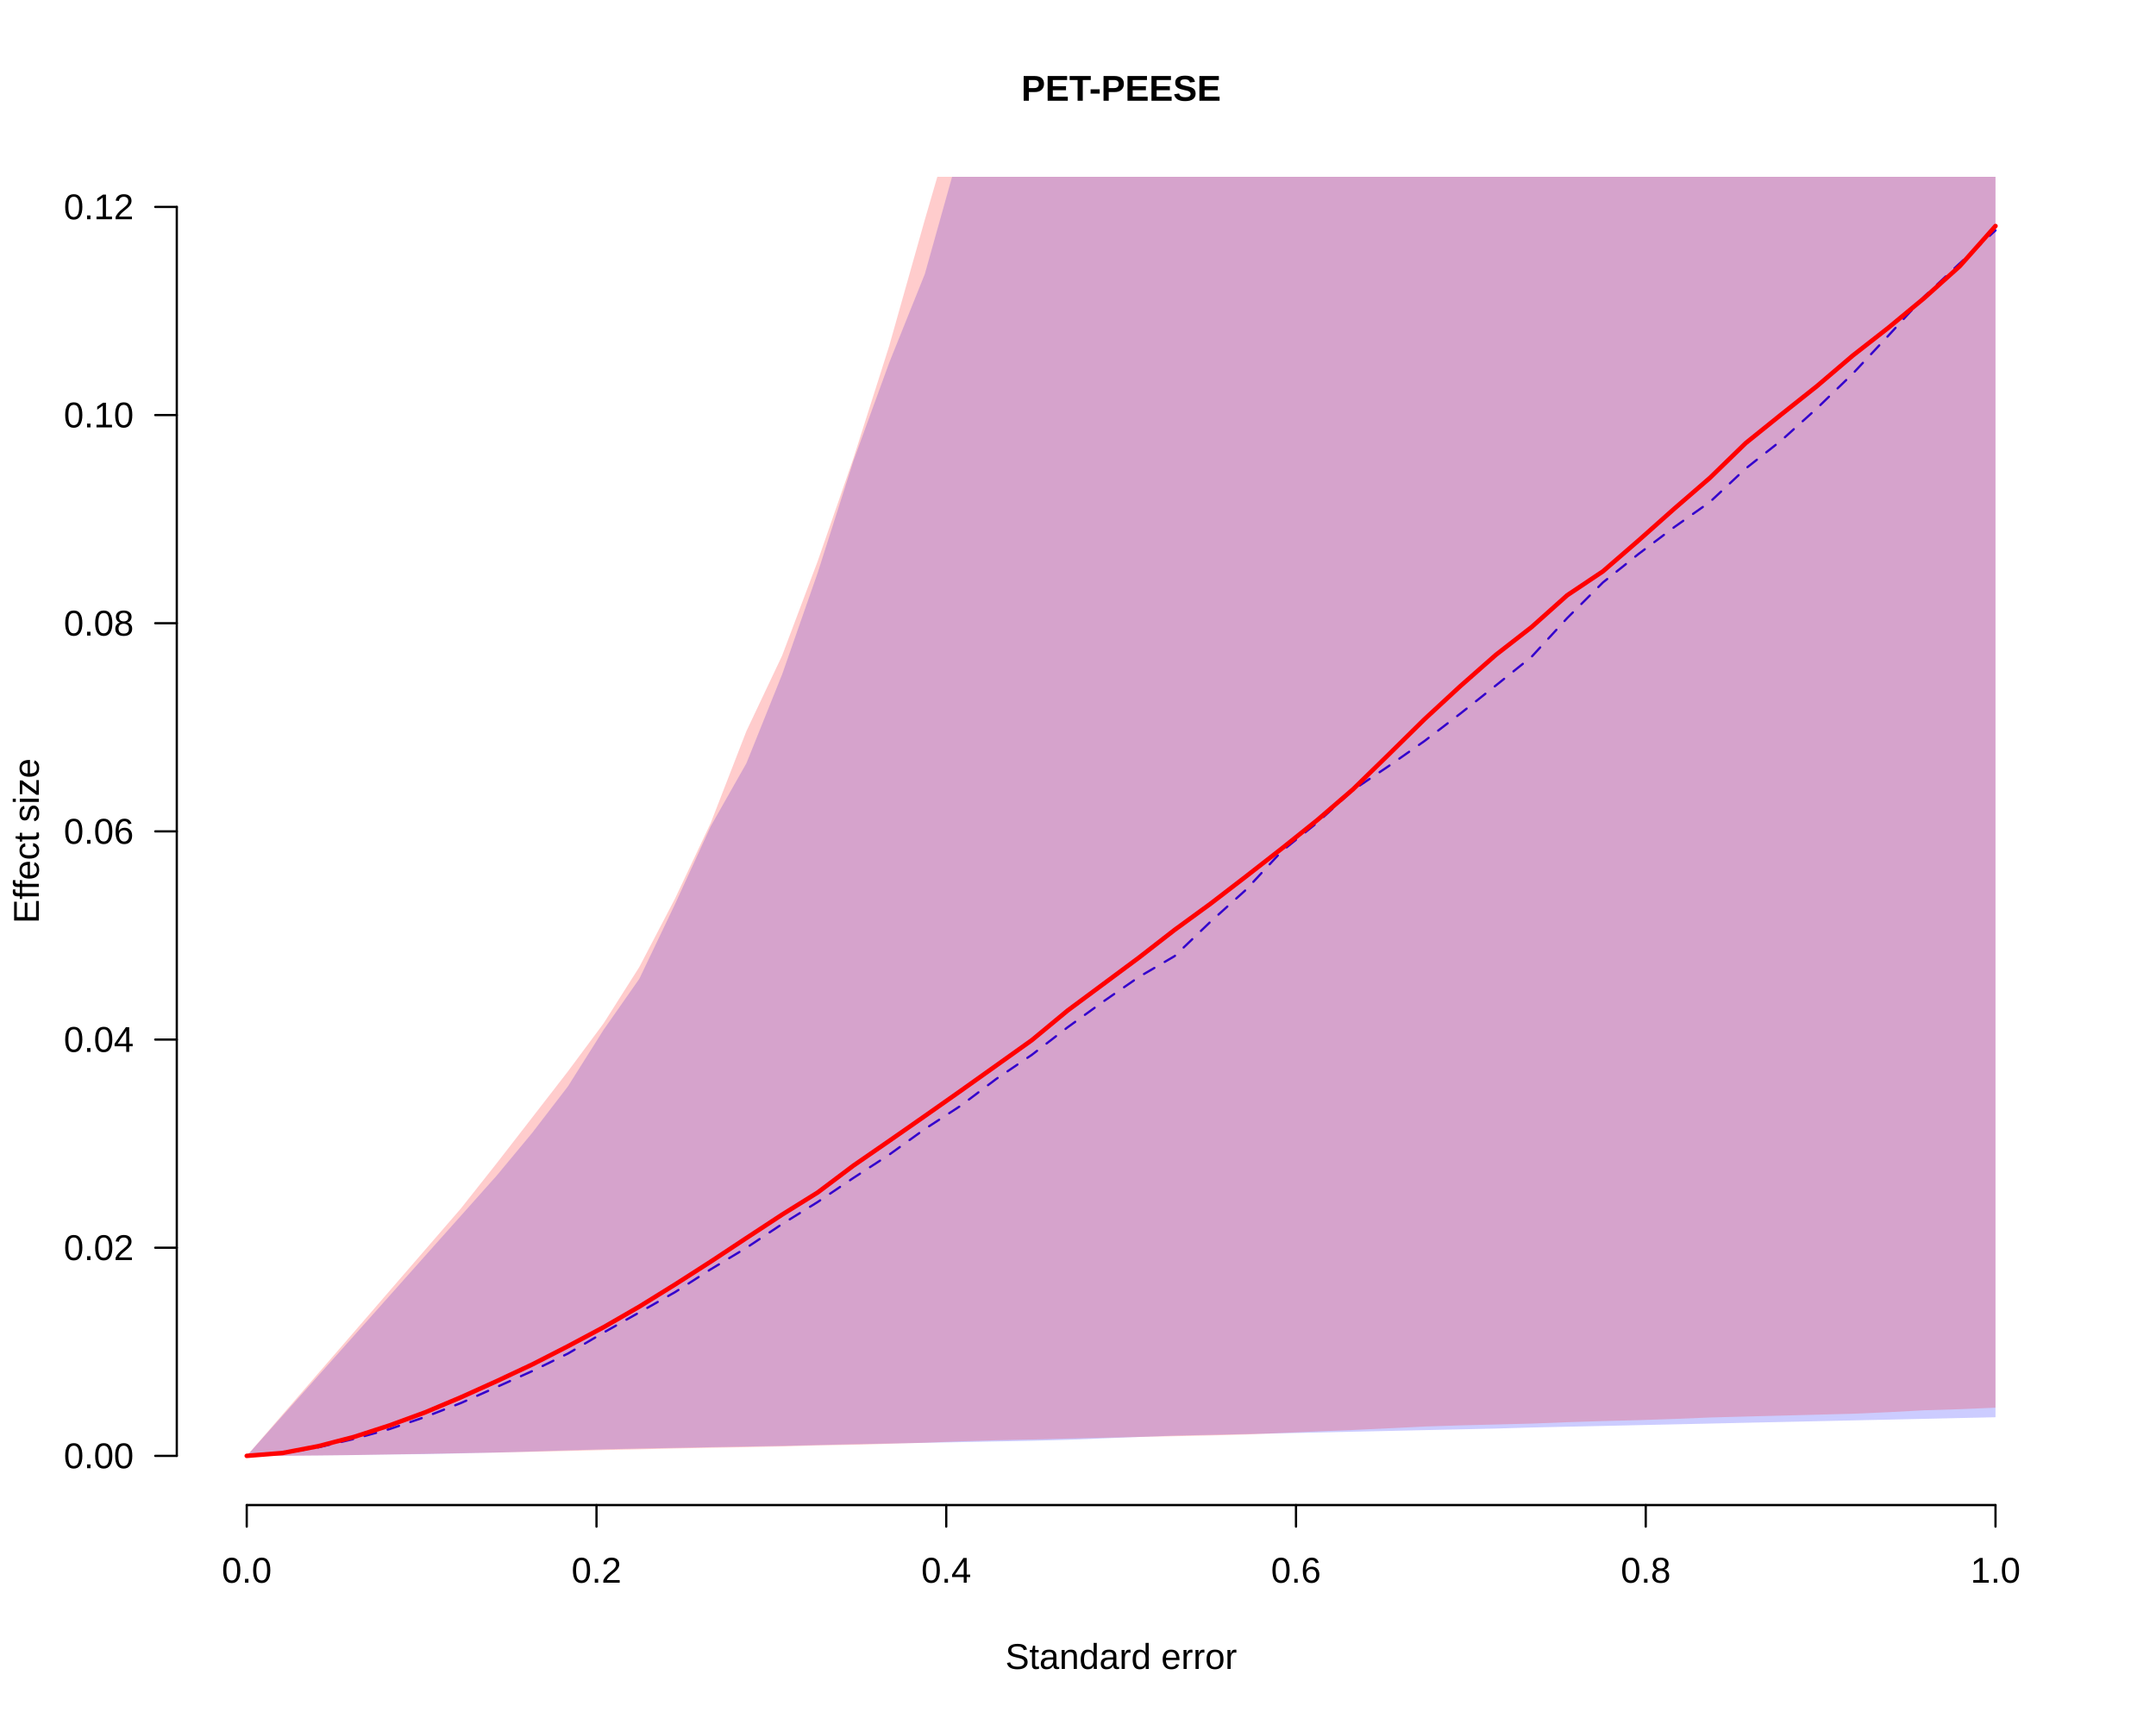
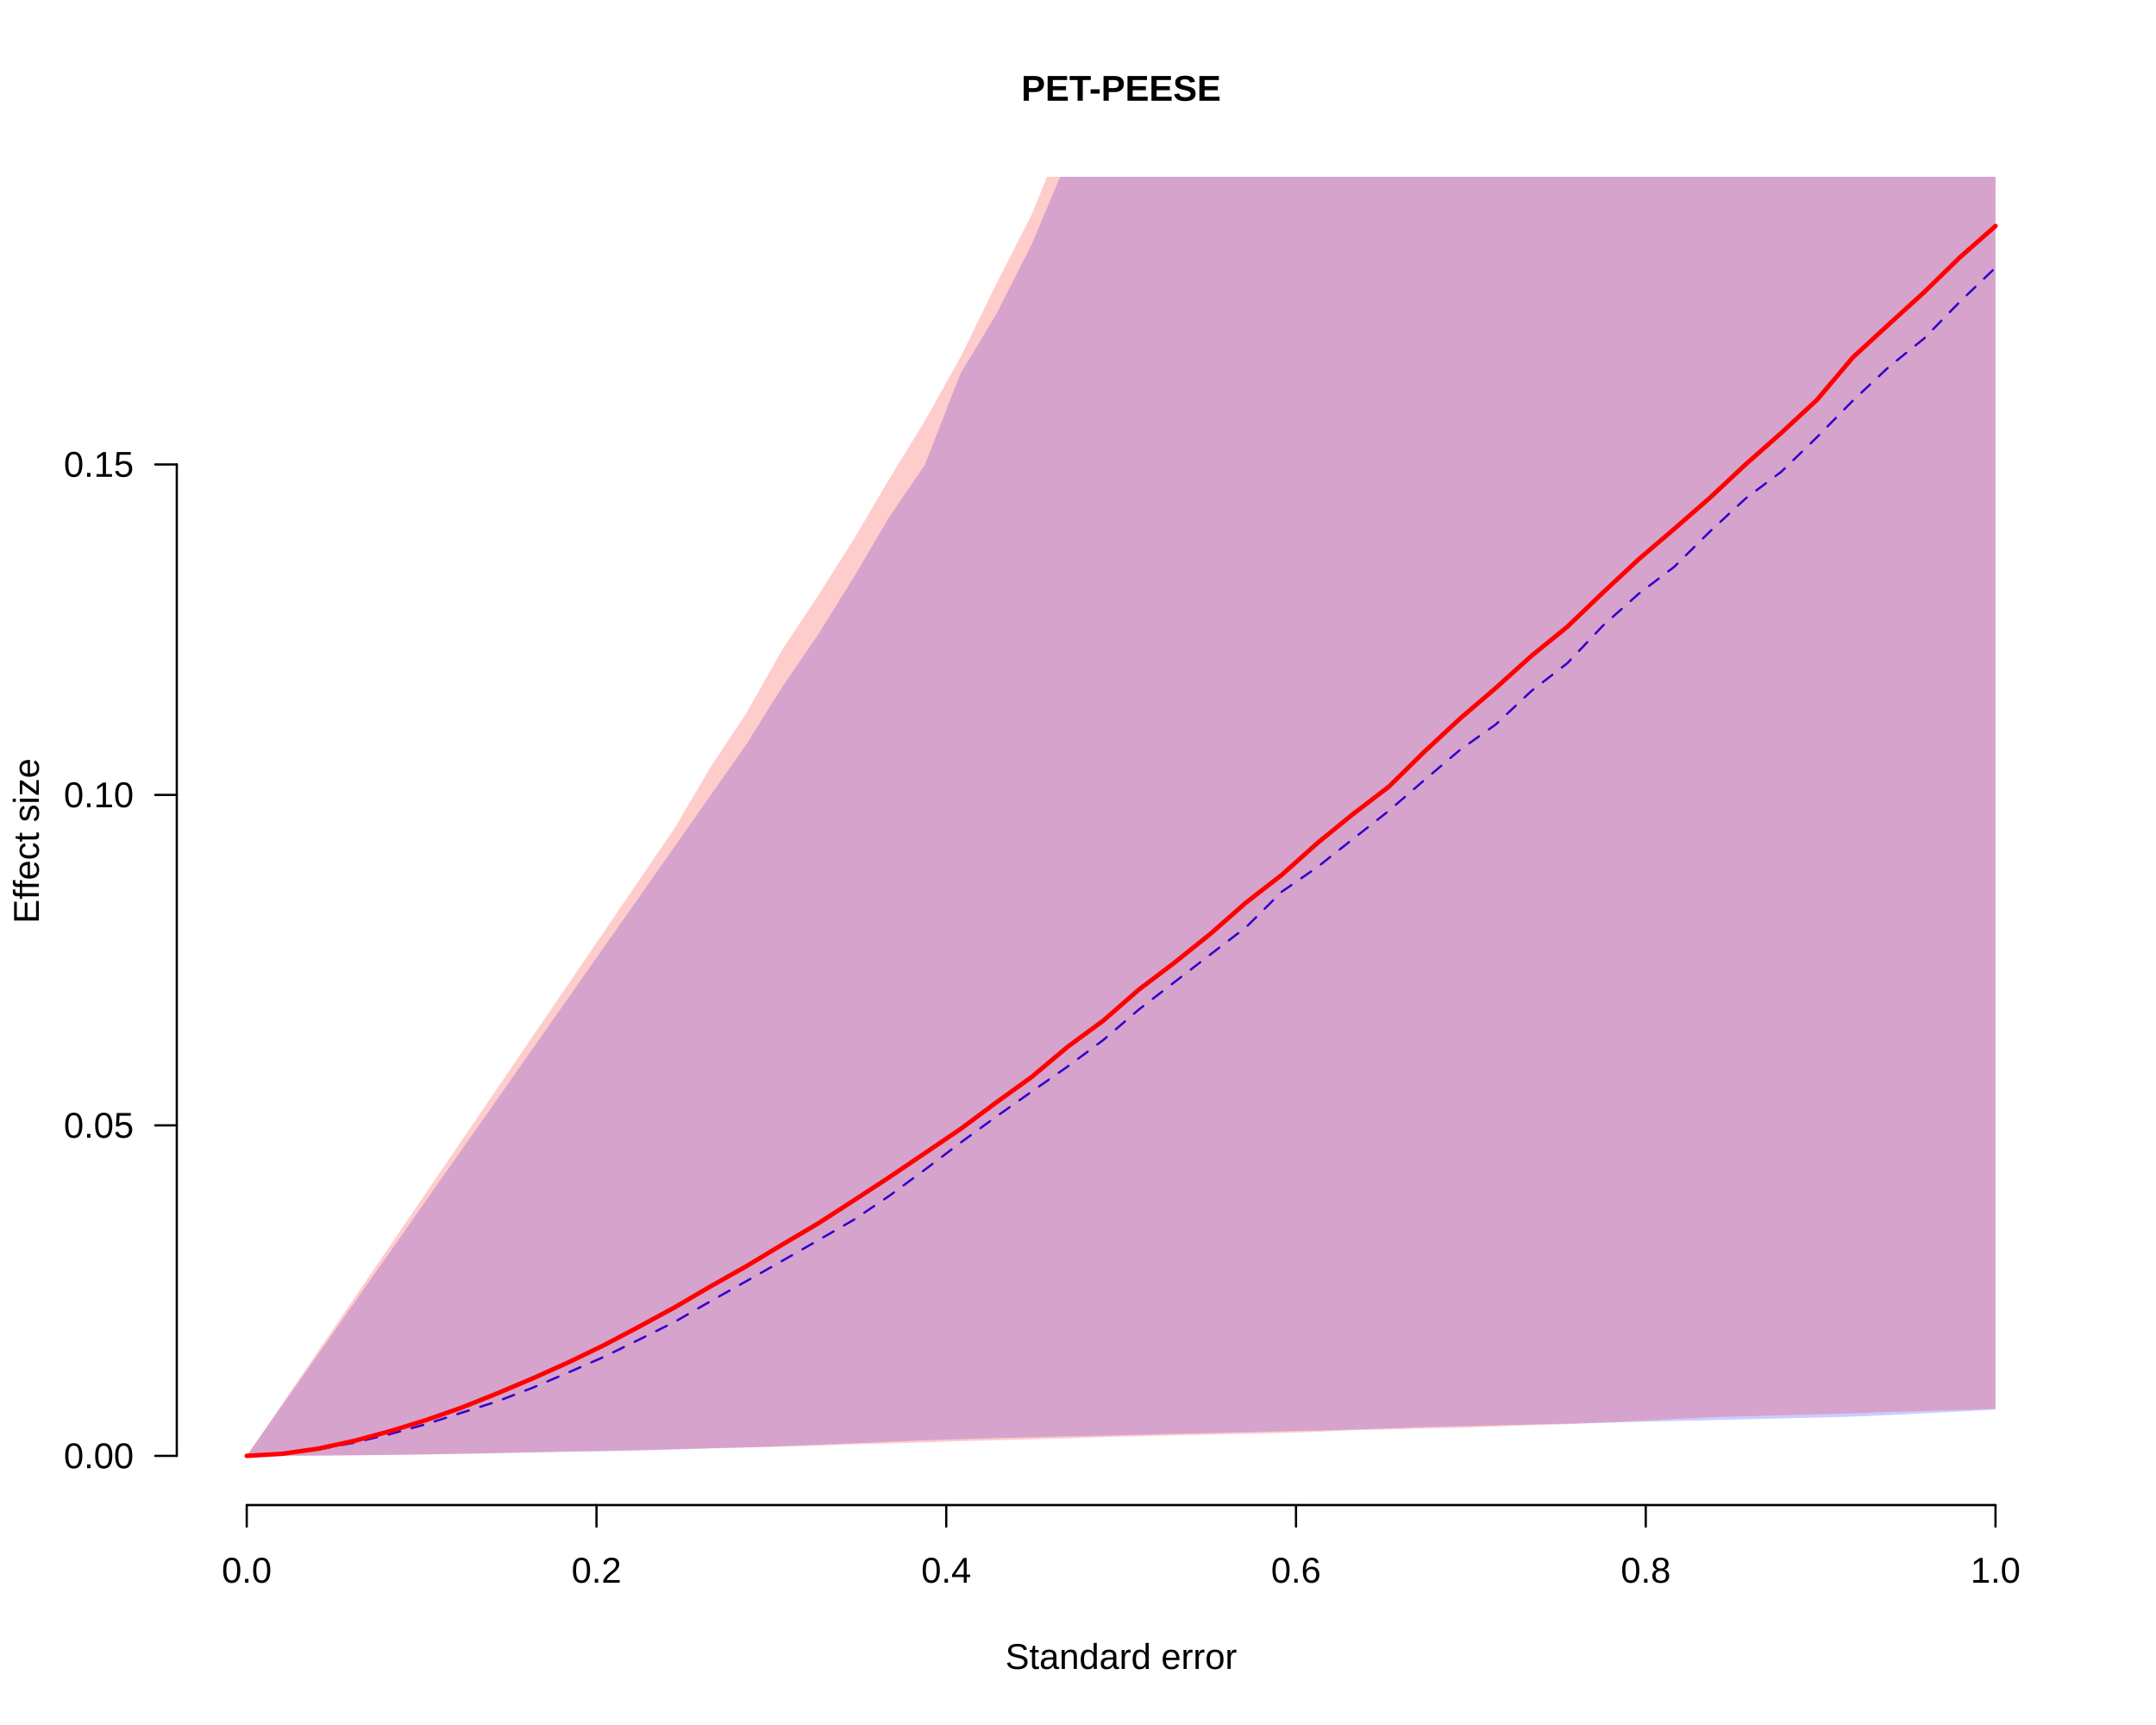
<svg xmlns="http://www.w3.org/2000/svg" viewBox="0 0 720.00 576.00">
  <defs>
    <style type="text/css">
    line, polyline, polygon, path, rect, circle {
      fill: none;
      stroke: #000000;
      stroke-linecap: round;
      stroke-linejoin: round;
      stroke-miterlimit: 10.00;
    }
  </style>
  </defs>
  <rect width="100%" height="100%" style="stroke: none; fill: #FFFFFF;" />
  <line x1="82.40" y1="502.56" x2="666.40" y2="502.56" style="stroke-width: 0.75;" />
  <line x1="82.40" y1="502.56" x2="82.40" y2="509.76" style="stroke-width: 0.75;" />
  <line x1="199.20" y1="502.56" x2="199.20" y2="509.76" style="stroke-width: 0.75;" />
  <line x1="316.00" y1="502.56" x2="316.00" y2="509.76" style="stroke-width: 0.75;" />
  <line x1="432.80" y1="502.56" x2="432.80" y2="509.76" style="stroke-width: 0.75;" />
  <line x1="549.60" y1="502.56" x2="549.60" y2="509.76" style="stroke-width: 0.75;" />
  <line x1="666.40" y1="502.56" x2="666.40" y2="509.76" style="stroke-width: 0.75;" />
  <text x="74.06" y="528.48" style="font-size: 12.00px; font-family: Liberation Sans;" textLength="16.67px" lengthAdjust="spacingAndGlyphs">0.0</text>
  <text x="190.86" y="528.48" style="font-size: 12.00px; font-family: Liberation Sans;" textLength="16.67px" lengthAdjust="spacingAndGlyphs">0.2</text>
  <text x="307.66" y="528.48" style="font-size: 12.00px; font-family: Liberation Sans;" textLength="16.67px" lengthAdjust="spacingAndGlyphs">0.4</text>
  <text x="424.46" y="528.48" style="font-size: 12.00px; font-family: Liberation Sans;" textLength="16.67px" lengthAdjust="spacingAndGlyphs">0.6</text>
  <text x="541.26" y="528.48" style="font-size: 12.00px; font-family: Liberation Sans;" textLength="16.67px" lengthAdjust="spacingAndGlyphs">0.8</text>
  <text x="658.06" y="528.48" style="font-size: 12.00px; font-family: Liberation Sans;" textLength="16.67px" lengthAdjust="spacingAndGlyphs">1.0</text>
-   <line x1="59.04" y1="486.13" x2="59.04" y2="69.09" style="stroke-width: 0.75;" />
+   <line x1="59.04" y1="486.13" x2="59.04" y2="155.08" style="stroke-width: 0.75;" />
  <line x1="59.04" y1="486.13" x2="51.84" y2="486.13" style="stroke-width: 0.75;" />
-   <line x1="59.04" y1="416.63" x2="51.84" y2="416.63" style="stroke-width: 0.75;" />
-   <line x1="59.04" y1="347.12" x2="51.84" y2="347.12" style="stroke-width: 0.75;" />
-   <line x1="59.04" y1="277.61" x2="51.84" y2="277.61" style="stroke-width: 0.75;" />
-   <line x1="59.04" y1="208.10" x2="51.84" y2="208.10" style="stroke-width: 0.75;" />
-   <line x1="59.04" y1="138.60" x2="51.84" y2="138.60" style="stroke-width: 0.75;" />
-   <line x1="59.04" y1="69.09" x2="51.84" y2="69.09" style="stroke-width: 0.75;" />
+   <line x1="59.04" y1="375.78" x2="51.84" y2="375.78" style="stroke-width: 0.75;" />
+   <line x1="59.04" y1="265.43" x2="51.84" y2="265.43" style="stroke-width: 0.75;" />
+   <line x1="59.04" y1="155.08" x2="51.84" y2="155.08" style="stroke-width: 0.75;" />
  <text x="21.30" y="490.26" style="font-size: 12.00px; font-family: Liberation Sans;" textLength="23.34px" lengthAdjust="spacingAndGlyphs">0.00</text>
-   <text x="21.30" y="420.75" style="font-size: 12.00px; font-family: Liberation Sans;" textLength="23.34px" lengthAdjust="spacingAndGlyphs">0.02</text>
-   <text x="21.30" y="351.24" style="font-size: 12.00px; font-family: Liberation Sans;" textLength="23.34px" lengthAdjust="spacingAndGlyphs">0.04</text>
-   <text x="21.30" y="281.74" style="font-size: 12.00px; font-family: Liberation Sans;" textLength="23.34px" lengthAdjust="spacingAndGlyphs">0.06</text>
-   <text x="21.30" y="212.23" style="font-size: 12.00px; font-family: Liberation Sans;" textLength="23.34px" lengthAdjust="spacingAndGlyphs">0.08</text>
-   <text x="21.30" y="142.72" style="font-size: 12.00px; font-family: Liberation Sans;" textLength="23.34px" lengthAdjust="spacingAndGlyphs">0.10</text>
-   <text x="21.30" y="73.22" style="font-size: 12.00px; font-family: Liberation Sans;" textLength="23.34px" lengthAdjust="spacingAndGlyphs">0.12</text>
+   <text x="21.30" y="379.91" style="font-size: 12.00px; font-family: Liberation Sans;" textLength="23.34px" lengthAdjust="spacingAndGlyphs">0.05</text>
+   <text x="21.30" y="269.55" style="font-size: 12.00px; font-family: Liberation Sans;" textLength="23.34px" lengthAdjust="spacingAndGlyphs">0.10</text>
+   <text x="21.30" y="159.20" style="font-size: 12.00px; font-family: Liberation Sans;" textLength="23.34px" lengthAdjust="spacingAndGlyphs">0.15</text>
  <text x="341.06" y="33.64" style="font-size: 12.00px; font-weight: bold; font-family: Liberation Sans;" textLength="66.67px" lengthAdjust="spacingAndGlyphs">PET-PEESE</text>
  <text x="335.72" y="557.28" style="font-size: 12.00px; font-family: Liberation Sans;" textLength="77.36px" lengthAdjust="spacingAndGlyphs">Standard error</text>
  <text transform="translate(12.96,308.35) rotate(-90)" style="font-size: 12.00px; font-family: Liberation Sans;" textLength="55.11px" lengthAdjust="spacingAndGlyphs">Effect size</text>
  <defs>
    <clipPath id="cpNTkuMDR8Njg5Ljc2fDUwMi41Nnw1OS4wNA==">
      <rect x="59.04" y="59.04" width="630.72" height="443.52" />
    </clipPath>
  </defs>
-   <polygon points="82.40,486.13 94.32,486.10 106.24,486.00 118.16,485.87 130.07,485.68 141.99,485.54 153.91,485.30 165.83,485.02 177.75,484.67 189.67,484.29 201.58,483.95 213.50,483.69 225.42,483.47 237.34,483.24 249.26,483.02 261.18,482.80 273.09,482.52 285.01,482.24 296.93,482.01 308.85,481.78 320.77,481.55 332.69,481.32 344.60,481.09 356.52,480.77 368.44,480.30 380.36,479.81 392.28,479.38 404.20,479.12 416.11,478.86 428.03,478.60 439.95,478.34 451.87,478.07 463.79,477.81 475.71,477.54 487.62,477.28 499.54,477.01 511.46,476.66 523.38,476.40 535.30,476.14 547.22,475.87 559.13,475.61 571.05,475.35 582.97,475.08 594.89,474.82 606.81,474.56 618.73,474.29 630.64,474.03 642.56,473.77 654.48,473.50 666.40,473.24 666.40,-2112.04 654.48,-2007.08 642.56,-1904.27 630.64,-1803.64 618.73,-1705.16 606.81,-1608.85 594.89,-1514.71 582.97,-1422.73 571.05,-1332.91 559.13,-1245.26 547.22,-1159.77 535.30,-1076.45 523.38,-995.29 511.46,-916.30 499.54,-839.47 487.62,-764.80 475.71,-692.30 463.79,-621.96 451.87,-553.79 439.95,-487.78 428.03,-423.93 416.11,-362.25 404.20,-302.73 392.28,-245.38 380.36,-190.19 368.44,-137.17 356.52,-86.31 344.60,-37.61 332.69,8.92 320.77,48.96 308.85,91.49 296.93,121.17 285.01,153.86 273.09,191.19 261.18,225.22 249.26,254.87 237.34,275.90 225.42,301.90 213.50,326.84 201.58,343.85 189.67,362.74 177.75,378.25 165.83,392.60 153.91,405.96 141.99,419.32 130.07,432.69 118.16,446.05 106.24,459.41 94.32,472.77 82.40,486.13 " style="stroke-width: 0.75; stroke: none; fill: #0000FF; fill-opacity: 0.20;" clip-path="url(#cpNTkuMDR8Njg5Ljc2fDUwMi41Nnw1OS4wNA==)" />
-   <polyline points="82.40,486.13 94.32,485.30 106.24,483.30 118.16,480.50 130.07,477.20 141.99,473.14 153.91,468.50 165.83,463.17 177.75,457.82 189.67,451.97 201.58,444.96 213.50,438.23 225.42,431.47 237.34,423.84 249.26,416.65 261.18,408.74 273.09,401.35 285.01,393.32 296.93,385.57 308.85,377.00 320.77,369.26 332.69,360.28 344.60,352.21 356.52,343.04 368.44,334.43 380.36,326.21 392.28,319.25 404.20,307.82 416.11,297.09 428.03,284.26 439.95,274.66 451.87,263.78 463.79,255.78 475.71,247.44 487.62,238.33 499.54,228.89 511.46,219.33 523.38,206.37 535.30,194.49 547.22,184.96 559.13,176.01 571.05,167.60 582.97,156.46 594.89,147.06 606.81,136.31 618.73,124.78 630.64,112.06 642.56,99.06 654.48,87.92 666.40,76.94 " style="stroke-width: 0.75; stroke: #0000FF; stroke-dasharray: 4.00,4.00;" clip-path="url(#cpNTkuMDR8Njg5Ljc2fDUwMi41Nnw1OS4wNA==)" />
-   <polygon points="82.40,486.13 94.32,486.10 106.24,486.00 118.16,485.86 130.07,485.66 141.99,485.46 153.91,485.24 165.83,485.03 177.75,484.78 189.67,484.50 201.58,484.20 213.50,483.94 225.42,483.66 237.34,483.43 249.26,483.23 261.18,482.98 273.09,482.65 285.01,482.43 296.93,482.10 308.85,481.75 320.77,481.28 332.69,480.92 344.60,480.67 356.52,480.36 368.44,480.09 380.36,479.82 392.28,479.57 404.20,479.32 416.11,479.01 428.03,478.49 439.95,477.96 451.87,477.49 463.79,476.92 475.71,476.34 487.62,475.96 499.54,475.66 511.46,475.36 523.38,474.89 535.30,474.51 547.22,474.21 559.13,473.80 571.05,473.32 582.97,473.00 594.89,472.69 606.81,472.38 618.73,472.07 630.64,471.55 642.56,470.91 654.48,470.55 666.40,470.05 666.40,-2224.90 654.48,-2115.37 642.56,-2008.10 630.64,-1903.10 618.73,-1800.34 606.81,-1699.85 594.89,-1601.62 582.97,-1505.64 571.05,-1411.93 559.13,-1320.47 547.22,-1231.27 535.30,-1144.32 523.38,-1059.64 511.46,-977.21 499.54,-897.04 487.62,-819.14 475.71,-743.48 463.79,-670.09 451.87,-598.96 439.95,-530.08 428.03,-463.46 416.11,-399.10 404.20,-337.00 392.28,-277.16 380.36,-219.57 368.44,-164.24 356.52,-112.49 344.60,-62.78 332.69,-14.08 320.77,32.42 308.85,73.36 296.93,115.57 285.01,153.03 273.09,187.32 261.18,218.94 249.26,244.14 237.34,274.83 225.42,300.06 213.50,322.90 201.58,341.70 189.67,357.73 177.75,373.12 165.83,388.48 153.91,403.54 141.99,417.30 130.07,431.07 118.16,444.84 106.24,458.60 94.32,472.37 82.40,486.13 " style="stroke-width: 0.75; stroke: none; fill: #FF0000; fill-opacity: 0.20;" clip-path="url(#cpNTkuMDR8Njg5Ljc2fDUwMi41Nnw1OS4wNA==)" />
-   <polyline points="82.40,486.13 94.32,485.18 106.24,482.91 118.16,479.82 130.07,475.97 141.99,471.60 153.91,466.58 165.83,461.20 177.75,455.61 189.67,449.52 201.58,443.17 213.50,436.30 225.42,428.92 237.34,421.28 249.26,413.40 261.18,405.58 273.09,398.17 285.01,389.20 296.93,380.97 308.85,372.66 320.77,364.28 332.69,355.80 344.60,347.31 356.52,337.44 368.44,328.60 380.36,319.75 392.28,310.49 404.20,301.80 416.11,292.65 428.03,283.35 439.95,273.80 451.87,263.53 463.79,251.91 475.71,240.17 487.62,229.16 499.54,218.67 511.46,209.40 523.38,198.76 535.30,190.78 547.22,180.45 559.13,169.86 571.05,159.55 582.97,147.97 594.89,138.37 606.81,128.90 618.73,118.73 630.64,109.43 642.56,99.56 654.48,88.87 666.40,75.47 " style="stroke-width: 1.50; stroke: #FF0000;" clip-path="url(#cpNTkuMDR8Njg5Ljc2fDUwMi41Nnw1OS4wNA==)" />
+   <polygon points="82.40,486.13 94.32,486.11 106.24,486.04 118.16,485.94 130.07,485.81 141.99,485.66 153.91,485.47 165.83,485.25 177.75,484.99 189.67,484.77 201.58,484.62 213.50,484.36 225.42,484.02 237.34,483.66 249.26,483.29 261.18,482.88 273.09,482.43 285.01,481.95 296.93,481.44 308.85,480.91 320.77,480.59 332.69,480.20 344.60,479.92 356.52,479.64 368.44,479.36 380.36,479.07 392.28,478.79 404.20,478.51 416.11,478.23 428.03,477.94 439.95,477.66 451.87,477.38 463.79,476.94 475.71,476.53 487.62,476.24 499.54,475.95 511.46,475.66 523.38,475.37 535.30,475.08 547.22,474.78 559.13,474.49 571.05,474.20 582.97,473.91 594.89,473.62 606.81,473.33 618.73,473.03 630.64,472.51 642.56,471.92 654.48,471.31 666.40,470.70 666.40,-1163.85 654.48,-1097.19 642.56,-1031.91 630.64,-968.00 618.73,-905.46 606.81,-844.30 594.89,-784.51 582.97,-726.10 571.05,-669.06 559.13,-624.38 547.22,-569.81 535.30,-516.35 523.38,-473.41 511.46,-440.94 499.54,-397.35 487.62,-357.91 475.71,-310.64 463.79,-263.08 451.87,-220.50 439.95,-176.64 428.03,-136.98 416.11,-101.33 404.20,-79.17 392.28,-47.91 380.36,-15.01 368.44,18.14 356.52,53.08 344.60,81.50 332.69,104.93 320.77,124.70 308.85,155.24 296.93,172.69 285.01,192.95 273.09,212.07 261.18,229.42 249.26,248.54 237.34,265.51 225.42,282.48 213.50,299.45 201.58,316.42 189.67,333.39 177.75,350.37 165.83,367.34 153.91,384.31 141.99,401.28 130.07,418.25 118.16,435.22 106.24,452.19 94.32,469.16 82.40,486.13 " style="stroke-width: 0.75; stroke: none; fill: #0000FF; fill-opacity: 0.20;" clip-path="url(#cpNTkuMDR8Njg5Ljc2fDUwMi41Nnw1OS4wNA==)" />
+   <polyline points="82.40,486.13 94.32,485.53 106.24,484.01 118.16,481.75 130.07,478.92 141.99,475.64 153.91,471.81 165.83,468.02 177.75,463.44 189.67,458.34 201.58,453.12 213.50,447.28 225.42,441.33 237.34,434.47 249.26,427.79 261.18,421.04 273.09,414.21 285.01,407.37 296.93,399.35 308.85,390.58 320.77,381.55 332.69,372.86 344.60,364.45 356.52,356.14 368.44,347.28 380.36,337.06 392.28,327.89 404.20,318.71 416.11,309.63 428.03,297.77 439.95,289.53 451.87,280.11 463.79,270.75 475.71,260.44 487.62,250.36 499.54,241.88 511.46,230.69 523.38,221.48 535.30,208.92 547.22,198.29 559.13,189.26 571.05,177.46 582.97,166.43 594.89,157.50 606.81,145.95 618.73,133.81 630.64,122.64 642.56,113.01 654.48,100.78 666.40,89.36 " style="stroke-width: 0.75; stroke: #0000FF; stroke-dasharray: 4.00,4.00;" clip-path="url(#cpNTkuMDR8Njg5Ljc2fDUwMi41Nnw1OS4wNA==)" />
+   <polygon points="82.40,486.13 94.32,486.11 106.24,486.04 118.16,485.94 130.07,485.80 141.99,485.63 153.91,485.43 165.83,485.20 177.75,484.93 189.67,484.66 201.58,484.41 213.50,484.17 225.42,483.86 237.34,483.56 249.26,483.34 261.18,483.07 273.09,482.70 285.01,482.26 296.93,481.99 308.85,481.64 320.77,481.21 332.69,480.94 344.60,480.57 356.52,480.28 368.44,479.86 380.36,479.57 392.28,479.28 404.20,479.01 416.11,478.75 428.03,478.49 439.95,478.12 451.87,477.57 463.79,477.28 475.71,477.00 487.62,476.73 499.54,476.33 511.46,475.88 523.38,475.57 535.30,475.01 547.22,474.42 559.13,473.81 571.05,473.21 582.97,472.90 594.89,472.58 606.81,472.26 618.73,471.95 630.64,471.47 642.56,471.15 654.48,470.78 666.40,470.42 666.40,-1235.52 654.48,-1165.97 642.56,-1101.33 630.64,-1034.49 618.73,-969.10 606.81,-908.24 594.89,-845.75 582.97,-784.52 571.05,-724.75 559.13,-666.40 547.22,-609.50 535.30,-562.40 523.38,-507.94 511.46,-455.19 499.54,-404.45 487.62,-360.02 475.71,-319.25 463.79,-272.91 451.87,-233.88 439.95,-192.61 428.03,-164.64 416.11,-128.59 404.20,-86.40 392.28,-50.62 380.36,-18.05 368.44,13.48 356.52,41.96 344.60,71.49 332.69,94.89 320.77,119.24 308.85,140.57 296.93,159.97 285.01,180.27 273.09,199.05 261.18,217.01 249.26,238.08 237.34,256.06 225.42,276.32 213.50,293.81 201.58,311.29 189.67,328.77 177.75,346.26 165.83,363.74 153.91,381.23 141.99,398.71 130.07,416.20 118.16,433.68 106.24,451.16 94.32,468.65 82.40,486.13 " style="stroke-width: 0.75; stroke: none; fill: #FF0000; fill-opacity: 0.20;" clip-path="url(#cpNTkuMDR8Njg5Ljc2fDUwMi41Nnw1OS4wNA==)" />
+   <polyline points="82.40,486.13 94.32,485.43 106.24,483.72 118.16,481.15 130.07,477.94 141.99,474.28 153.91,470.11 165.83,465.36 177.75,460.32 189.67,454.98 201.58,449.22 213.50,442.95 225.42,436.47 237.34,429.51 249.26,422.80 261.18,415.62 273.09,408.60 285.01,400.91 296.93,393.12 308.85,385.07 320.77,376.99 332.69,368.14 344.60,359.55 356.52,349.56 368.44,340.81 380.36,330.41 392.28,321.40 404.20,311.84 416.11,301.38 428.03,292.15 439.95,281.51 451.87,271.81 463.79,262.70 475.71,250.96 487.62,239.91 499.54,229.71 511.46,218.98 523.38,209.31 535.30,197.88 547.22,186.77 559.13,176.59 571.05,166.20 582.97,155.05 594.89,144.53 606.81,133.49 618.73,119.37 630.64,108.42 642.56,97.58 654.48,85.96 666.40,75.47 " style="stroke-width: 1.50; stroke: #FF0000;" clip-path="url(#cpNTkuMDR8Njg5Ljc2fDUwMi41Nnw1OS4wNA==)" />
</svg>
